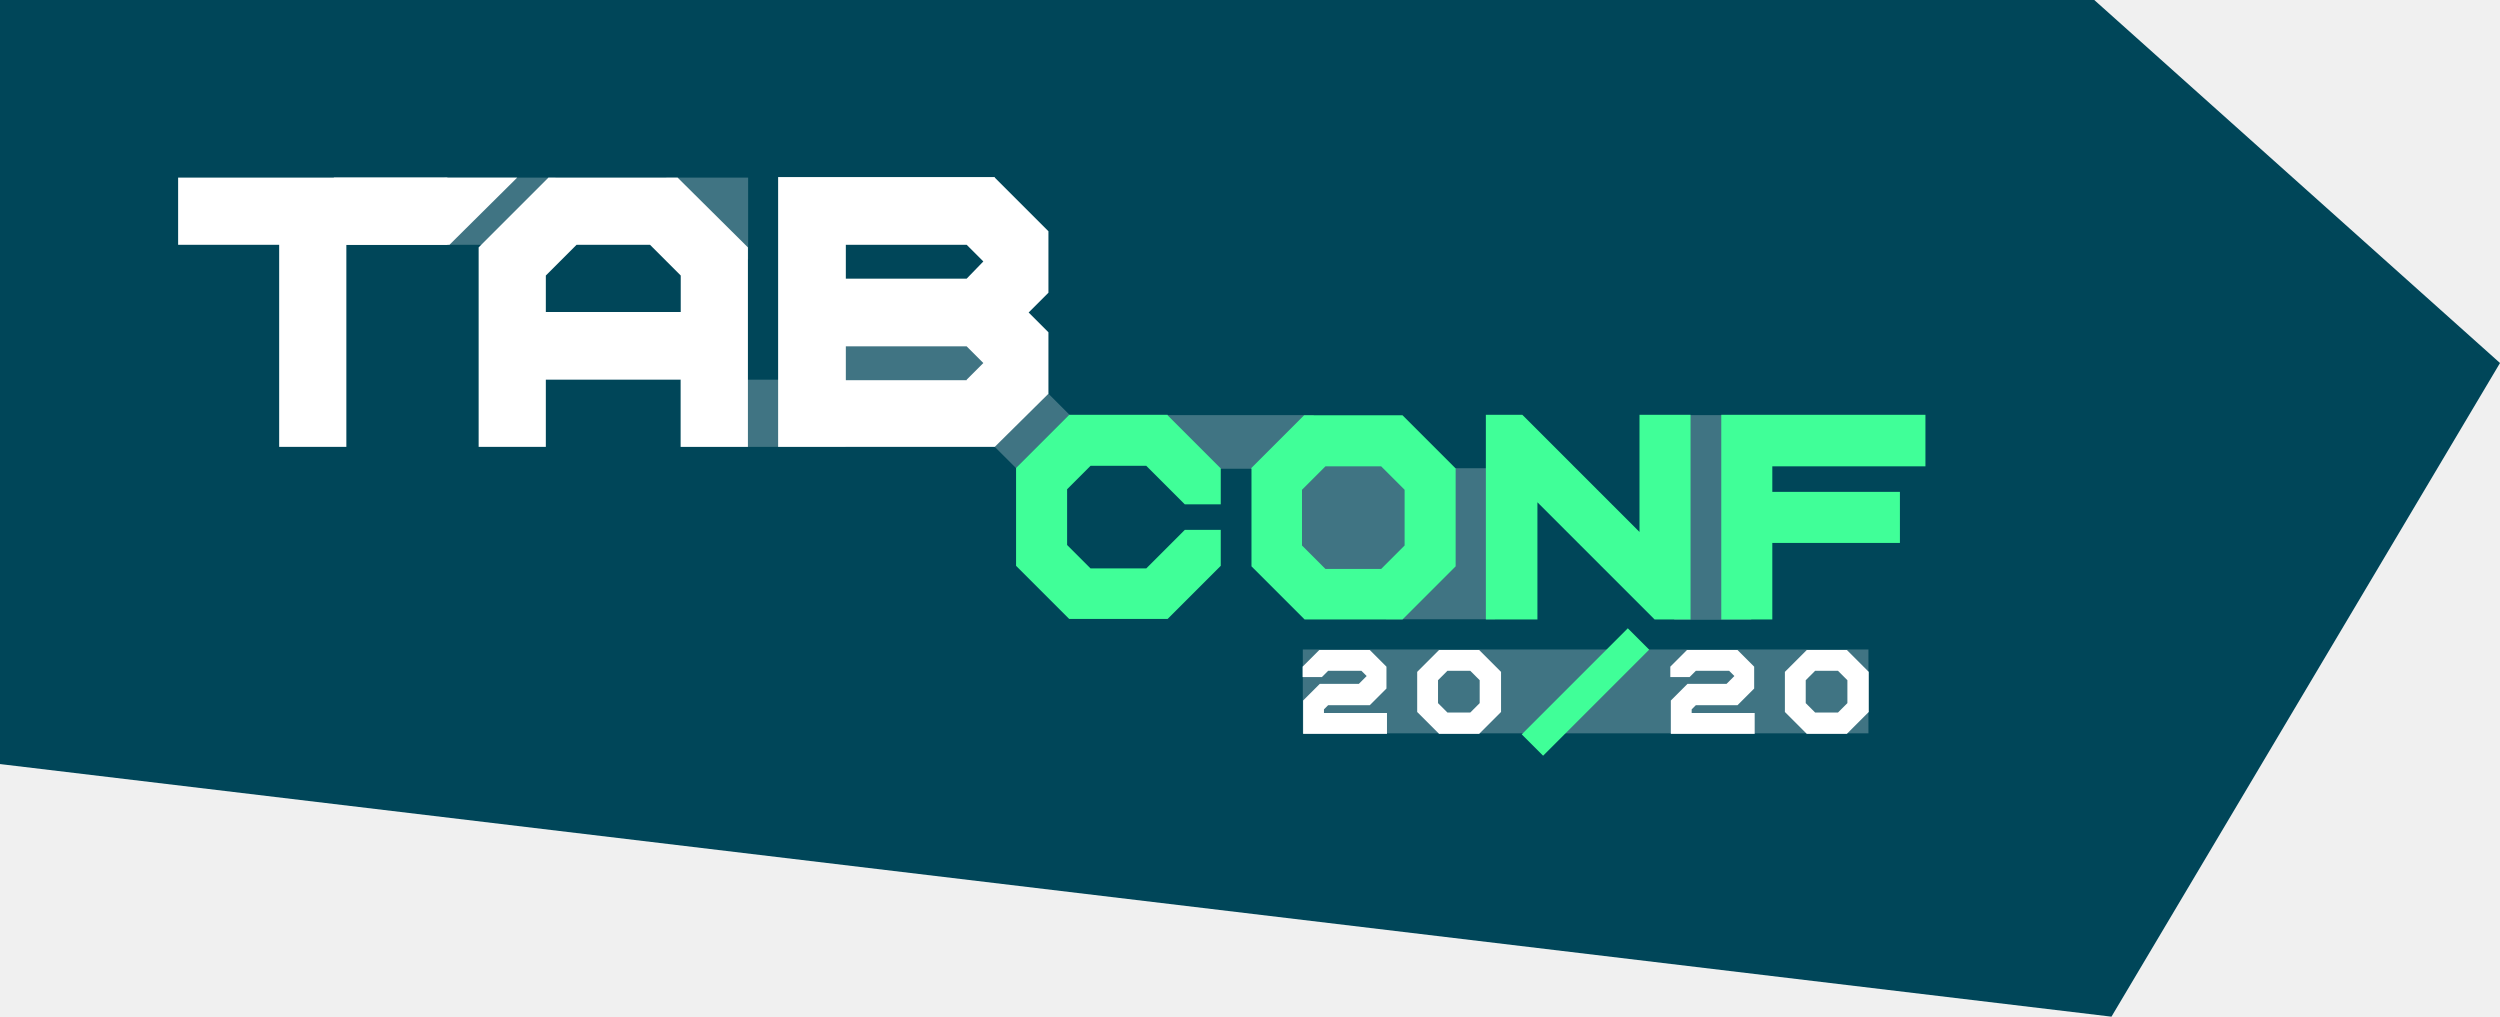
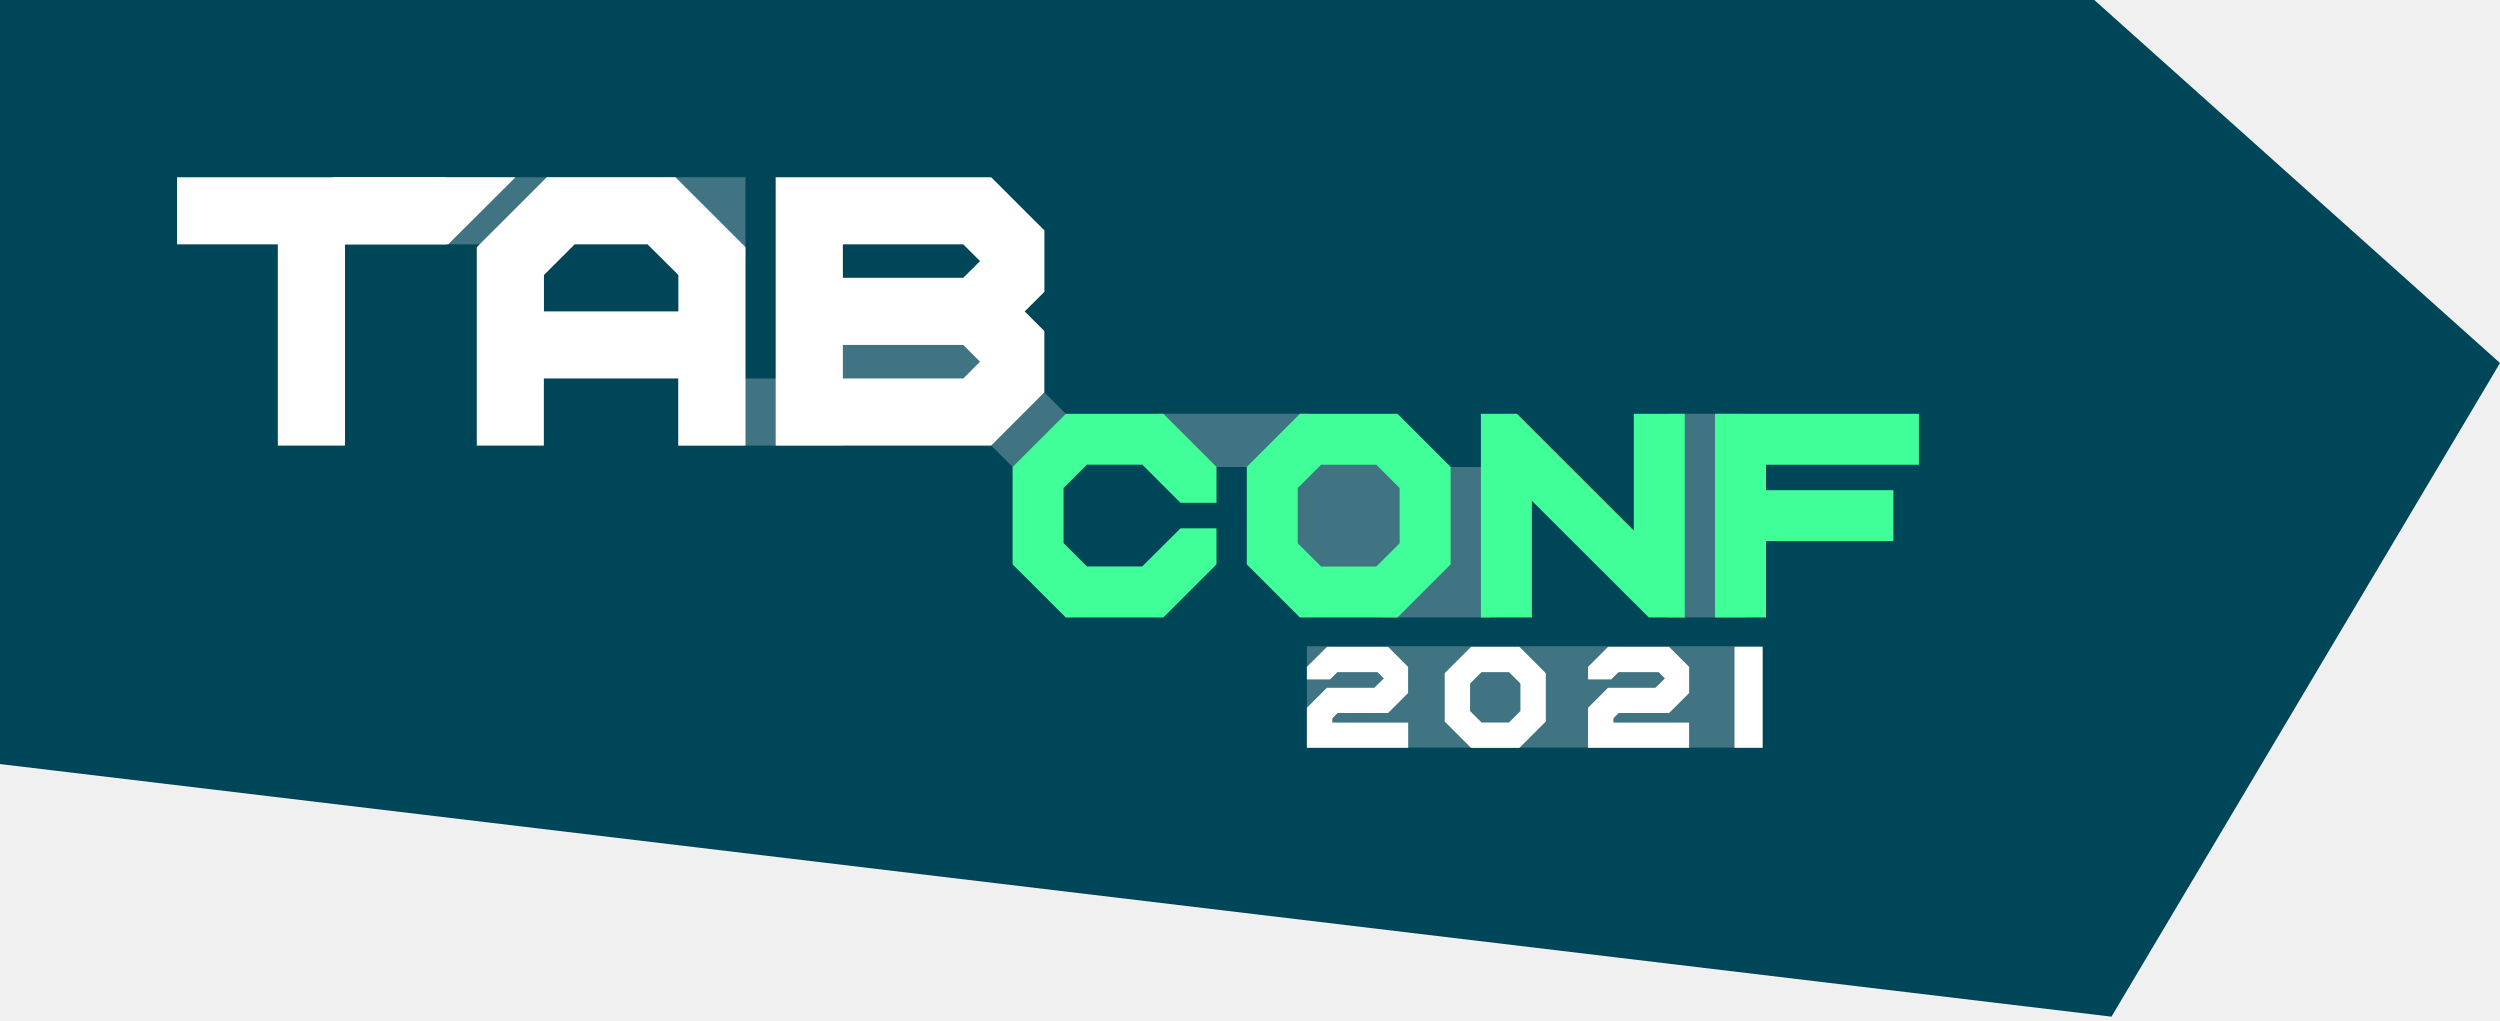
- <svg xmlns="http://www.w3.org/2000/svg" version="1.1" id="Layer_1" x="0" y="0" viewBox="0 0 480 195.1" xml:space="preserve">
-   <style>.st1{opacity:.25;fill:#fff;enable-background:new}.st2{fill:#40ff98}.st3{fill:#fff}</style>
-   <path d="M0 146.7l405.4 48.5L480 69.7 402.1 0H0v146.7z" fill="#004659" />
-   <path class="st1" d="M15.2-116.9h30.9v16H15.2zM105.6-53.8h108.6v16.1H105.6zM104.8-91.1h20.8v22.9h-20.8z" transform="translate(144.541 178.5)" />
-   <path class="st1" d="M142.1-69.8v-18.8h-10.5v18.8h-10v10.2h20.9v-10.2h-.4zM78.6-98.8h29.1v10.3H78.6zM176.9-98.8h14.8v39.3h-14.8z" transform="translate(144.541 178.5)" />
-   <path transform="rotate(-45.001 341.362 -180.976)" class="st1" d="M46.4-98.7h14.5v5.8H46.4z" />
-   <path class="st1" d="M-59.2-144.4h21.3v12.9h-21.3zM-13.9-105.6h31.7v12.9h-31.7zM-16.6-144.4H-.9v15.7h-15.7z" transform="translate(144.541 178.5)" />
-   <g>
-     <path transform="rotate(-45.001 447.836 -286.187)" class="st2" d="M35.7-94.2h28.8v5.8H35.7z" />
-     <path class="st2" d="M-30.1-144.4l10.2 10.2v6.9h-6.9l-7.4-7.4h-10.7l-4.5 4.5v10.7l4.5 4.5h10.7l7.4-7.4h6.9v6.9l-10.2 10.2H-49l-10.2-10.2v-18.8l10.2-10.2h18.9zM-14.1-134.2l10.2-10.2H15l10.2 10.2v18.8L15-105.2H-3.8L-14-115.4v-18.8zm14.3-.4l-4.5 4.5v10.7l4.5 4.5h10.7l4.5-4.5v-10.7l-4.5-4.5H.2zM40.9-127.7v22.5H31v-39.3h7L60.5-122v-22.5h9.8v39.3h-6.9l-22.5-22.5zM115.4-144.4v9.8H86v4.9h24.5v9.8H86v14.7h-9.8v-39.3h39.2z" transform="translate(254.284 224.137)" />
+ <svg xmlns="http://www.w3.org/2000/svg" width="480" height="196" fill="none">
+   <g clip-path="url(#clip0)">
+     <path d="M0 146.7l405.4 48.5L480 69.7 402.1 0H0v146.7z" fill="#004659" />
+     <path opacity=".25" d="M159.175 61.473h30.811v15.953h-30.811V61.473zm89.267 25.647h20.728v22.808h-20.728V87.12zM250.923 124.082h87.499v19.462h-87.499v-19.462z" fill="#fff" />
+     <path d="M310.757 129.044l-1.414 1.403h-4.445v-2.41l3.846-3.841h11.72l3.846 3.841v5.023l-3.846 3.841h-9.69l-1.004 1.007v.832h14.535v4.839h-19.407v-7.685l3.846-3.841h9.095l1.824-1.795-1.212-1.214h-7.694zm-53.971 0l-1.414 1.403h-4.449v-2.41l3.863-3.841h11.721l3.845 3.841v5.023l-3.845 3.841h-9.69l-1.009 1.007v.832h14.562v4.839h-19.447v-7.685l3.85-3.841h9.096l1.823-1.795-1.216-1.214h-7.69zm20.596.207l5.057-5.055h9.293l5.061 5.055v9.282l-5.061 5.055h-9.293l-5.057-5.055v-9.282zm7.074-.207l-2.202 2.2v5.279l2.202 2.199h5.263l2.203-2.199v-5.279l-2.203-2.2h-5.263zM333.025 143.58v-19.389h5.397v19.389h-5.397zM85.582 34.033V46.91H66.24v38.64H53.342v-38.64H34V34.033h51.582zm5.962 13.426l13.45-13.433h24.693l13.45 13.433v38.093h-12.908V72.67h-25.81v12.882H91.544V47.459zm18.793-.548l-5.9 5.892v6.99h25.81v-6.99l-5.918-5.892h-13.992zm79.973-12.878l10.218 10.206v11.785l-3.784 3.768 3.769 3.769v11.785L190.31 85.552h-41.379v-51.52h41.379zm-2.145 16.098l-3.221-3.22h-23.115v6.426h23.115l3.221-3.206zm-3.221 22.54l3.221-3.218-3.221-3.22h-23.115v6.437h23.115z" fill="#fff" />
+     <path opacity=".25" d="M285.687 108.363V89.662h-10.465v18.701h-9.917v10.184h20.826v-10.184h-.444zm-63.356-28.929h28.987v10.228h-28.987V79.434zm98.003.018h14.736v39.095h-14.736V79.452zM200.53 75.347l4.11 4.105-10.21 10.198-4.11-4.106 10.21-10.197zM85.062 34.033h21.248v12.881H85.062V34.033zM130.23 72.67h31.596v12.882h-31.596V72.67zm-2.741-38.637h15.638v15.619h-15.638v-15.62z" fill="#fff" />
+     <path d="M223.364 79.452l10.203 10.192v6.898h-6.906l-7.34-7.33h-10.636l-4.478 4.472v10.606l4.478 4.469h10.618l7.358-7.316h6.906v6.917l-10.2 10.187h-18.742l-10.204-10.187V89.644l10.204-10.192h18.739zm16.02 10.192l10.203-10.192h18.732l10.2 10.192v18.716l-10.2 10.187H249.58l-10.196-10.187V89.644zm14.264-.418l-4.486 4.473v10.605l4.478 4.469h10.619l4.474-4.469V93.699l-4.474-4.473h-10.611zm40.469 6.916v22.405h-9.785V79.452h6.924l22.433 22.409V79.452h9.785v39.095h-6.906l-22.451-22.405zm74.313-16.69v9.774h-29.357v4.887h24.464v9.774h-24.464v14.66h-9.786V79.452h39.143z" fill="#40FF98" />
+     <path d="M86.047 46.91h-22.13V34.034h35.05L86.047 46.91z" fill="#fff" />
  </g>
-   <g>
-     <path class="st3" d="M-7.4-144.4v12.9h-19.4v38.8h-12.9v-38.8h-19.4v-12.9h51.7zM-1.4-131L12-144.4h24.8L50.3-131v38.3H37.4v-12.9H11.5v12.9H-1.4V-131zm18.8-.5l-5.9 5.9v7h25.9v-7l-5.9-5.9H17.4zM97.7-144.4l10.3 10.3v11.8l-3.8 3.8 3.8 3.8v11.8L97.7-92.7H56.1v-51.8h41.6zm-2.2 16.1l-3.2-3.2H69.1v6.5h23.2l3.2-3.3zm-3.2 22.7l3.2-3.2-3.2-3.2H69.1v6.5h23.2zM232.3-49.7l-1.2 1.2h-3.7v-2l3.2-3.2h9.7l3.2 3.2v4.2l-3.2 3.2h-8l-.8.8v.7h12.1v4h-16.1V-44l3.2-3.2h7.5l1.5-1.5-1-1h-6.4zM249.4-49.5l4.2-4.2h7.7l4.2 4.2v7.7l-4.2 4.2h-7.7l-4.2-4.2v-7.7zm5.8-.2l-1.8 1.8v4.4l1.8 1.8h4.4l1.8-1.8v-4.4l-1.8-1.8h-4.4zM161.7-49.7l-1.2 1.2h-3.7v-2l3.2-3.2h9.7l3.2 3.2v4.2l-3.2 3.2h-8l-.8.8v.7H173v4h-16.1V-44l3.2-3.2h7.5l1.5-1.5-1-1h-6.4zM178.8-49.5l4.2-4.2h7.7l4.2 4.2v7.7l-4.2 4.2H183l-4.2-4.2v-7.7zm5.8-.2l-1.8 1.8v4.4l1.8 1.8h4.4l1.8-1.8v-4.4l-1.8-1.8h-4.4z" transform="translate(93.3 178.5)" />
-     <path class="st3" d="M-7-131.5h-22.2v-12.9H6l-13 12.9z" transform="translate(93.3 178.5)" />
-   </g>
+   <defs>
+     <clipPath id="clip0">
+       <path fill="#fff" d="M0 0h480v195.1H0z" />
+     </clipPath>
+   </defs>
</svg>
